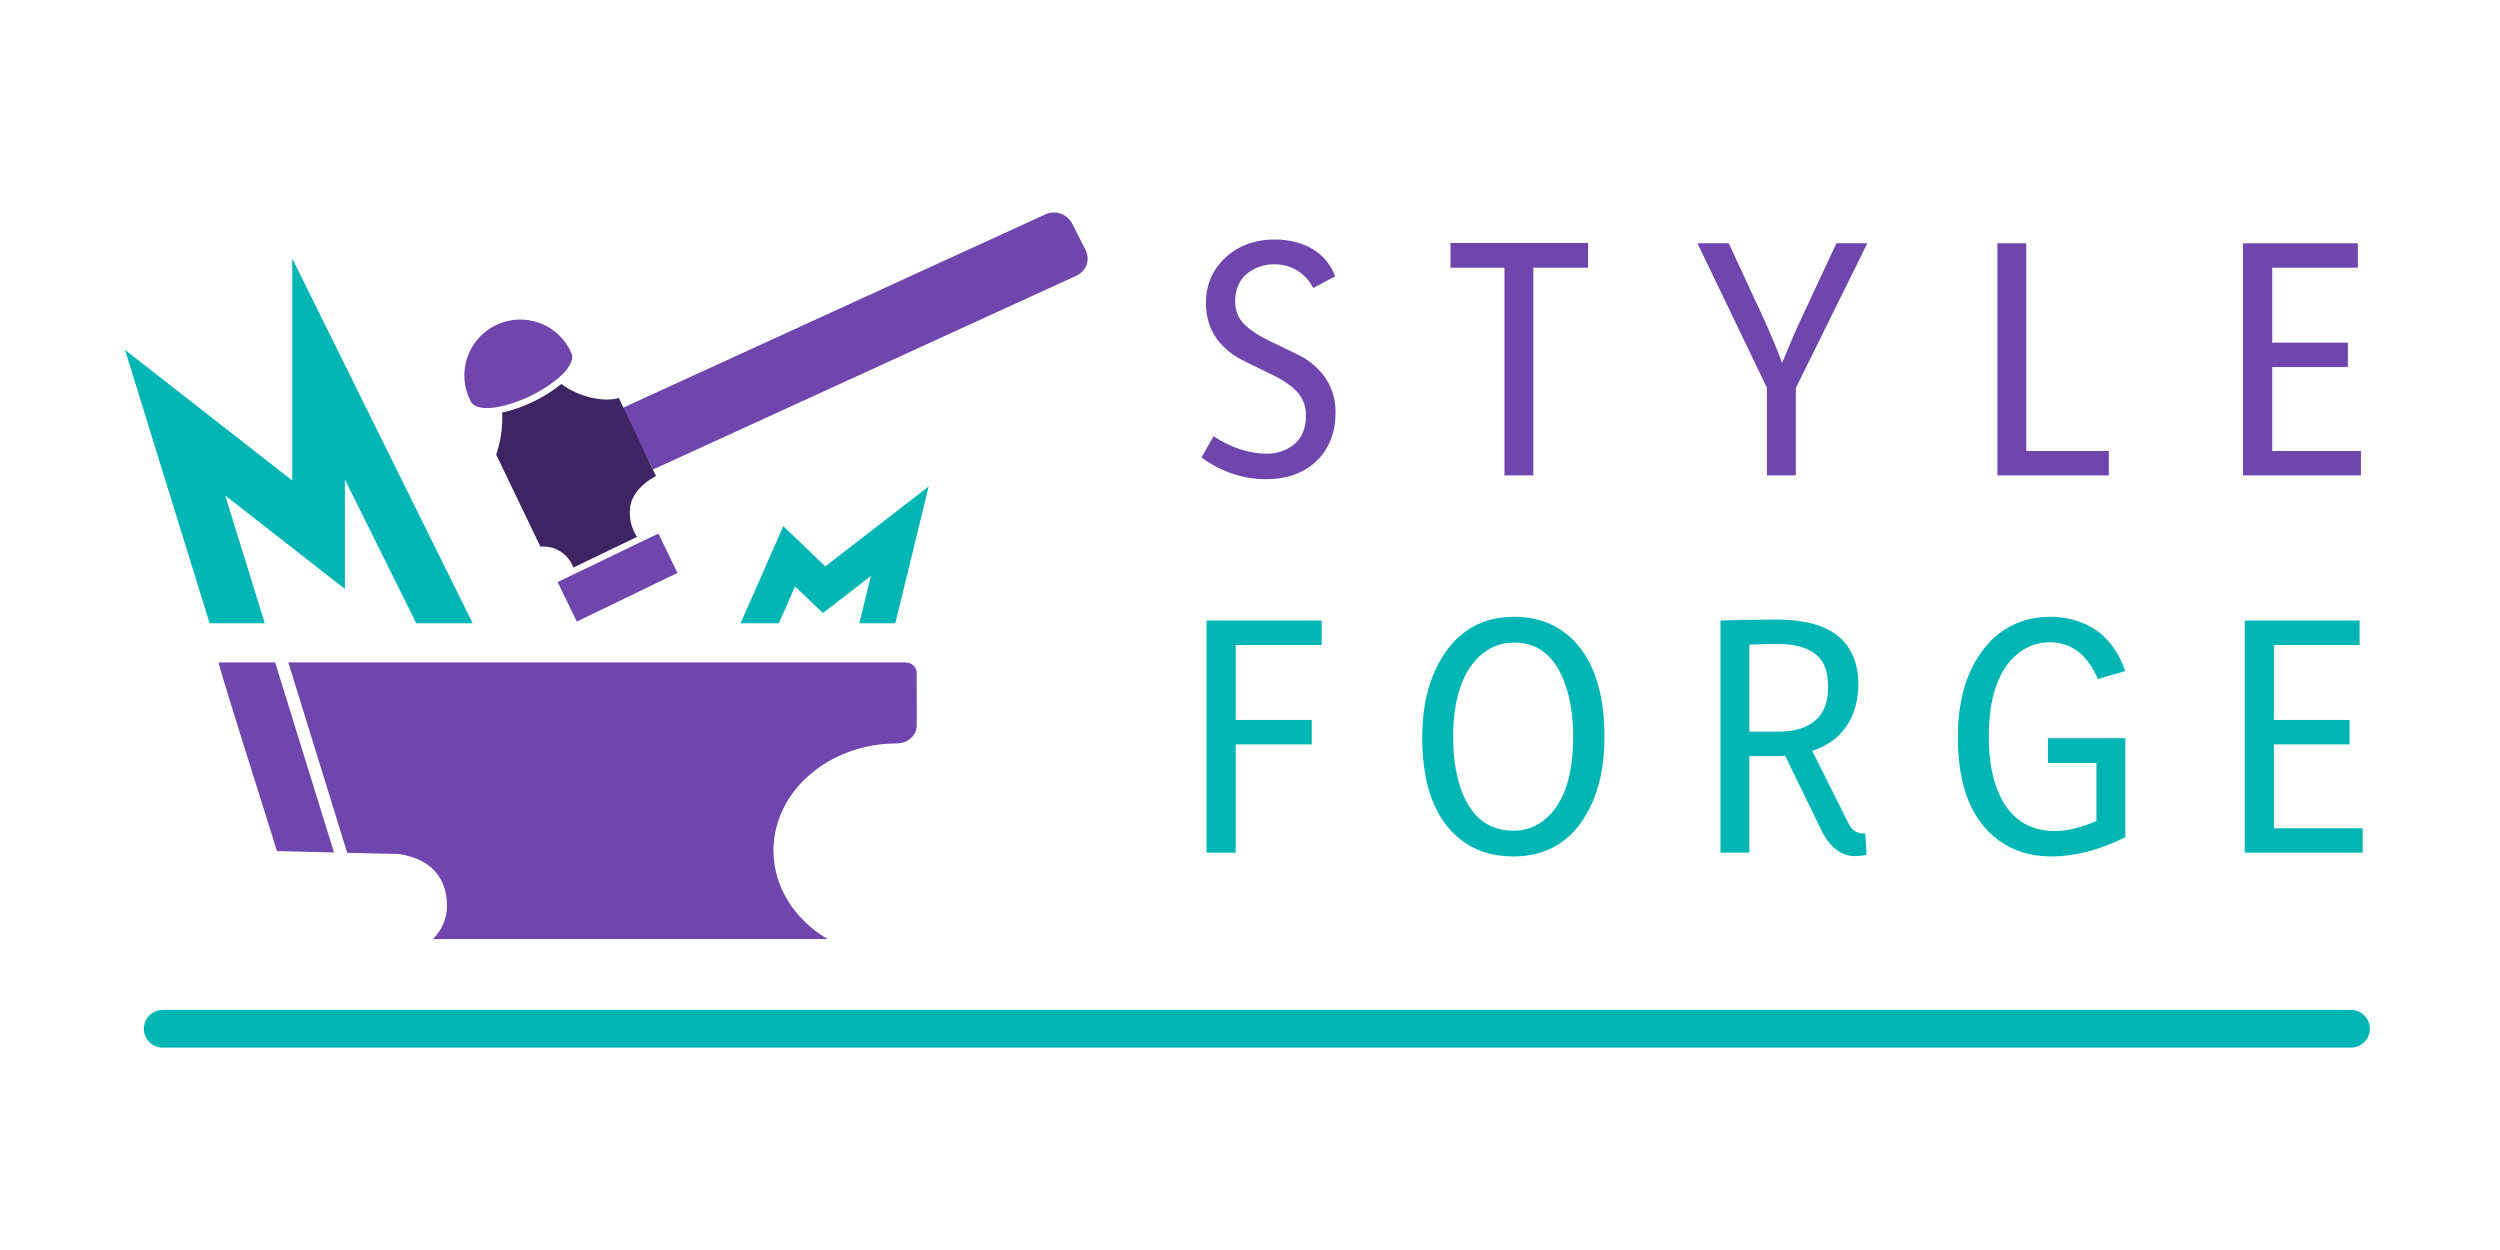
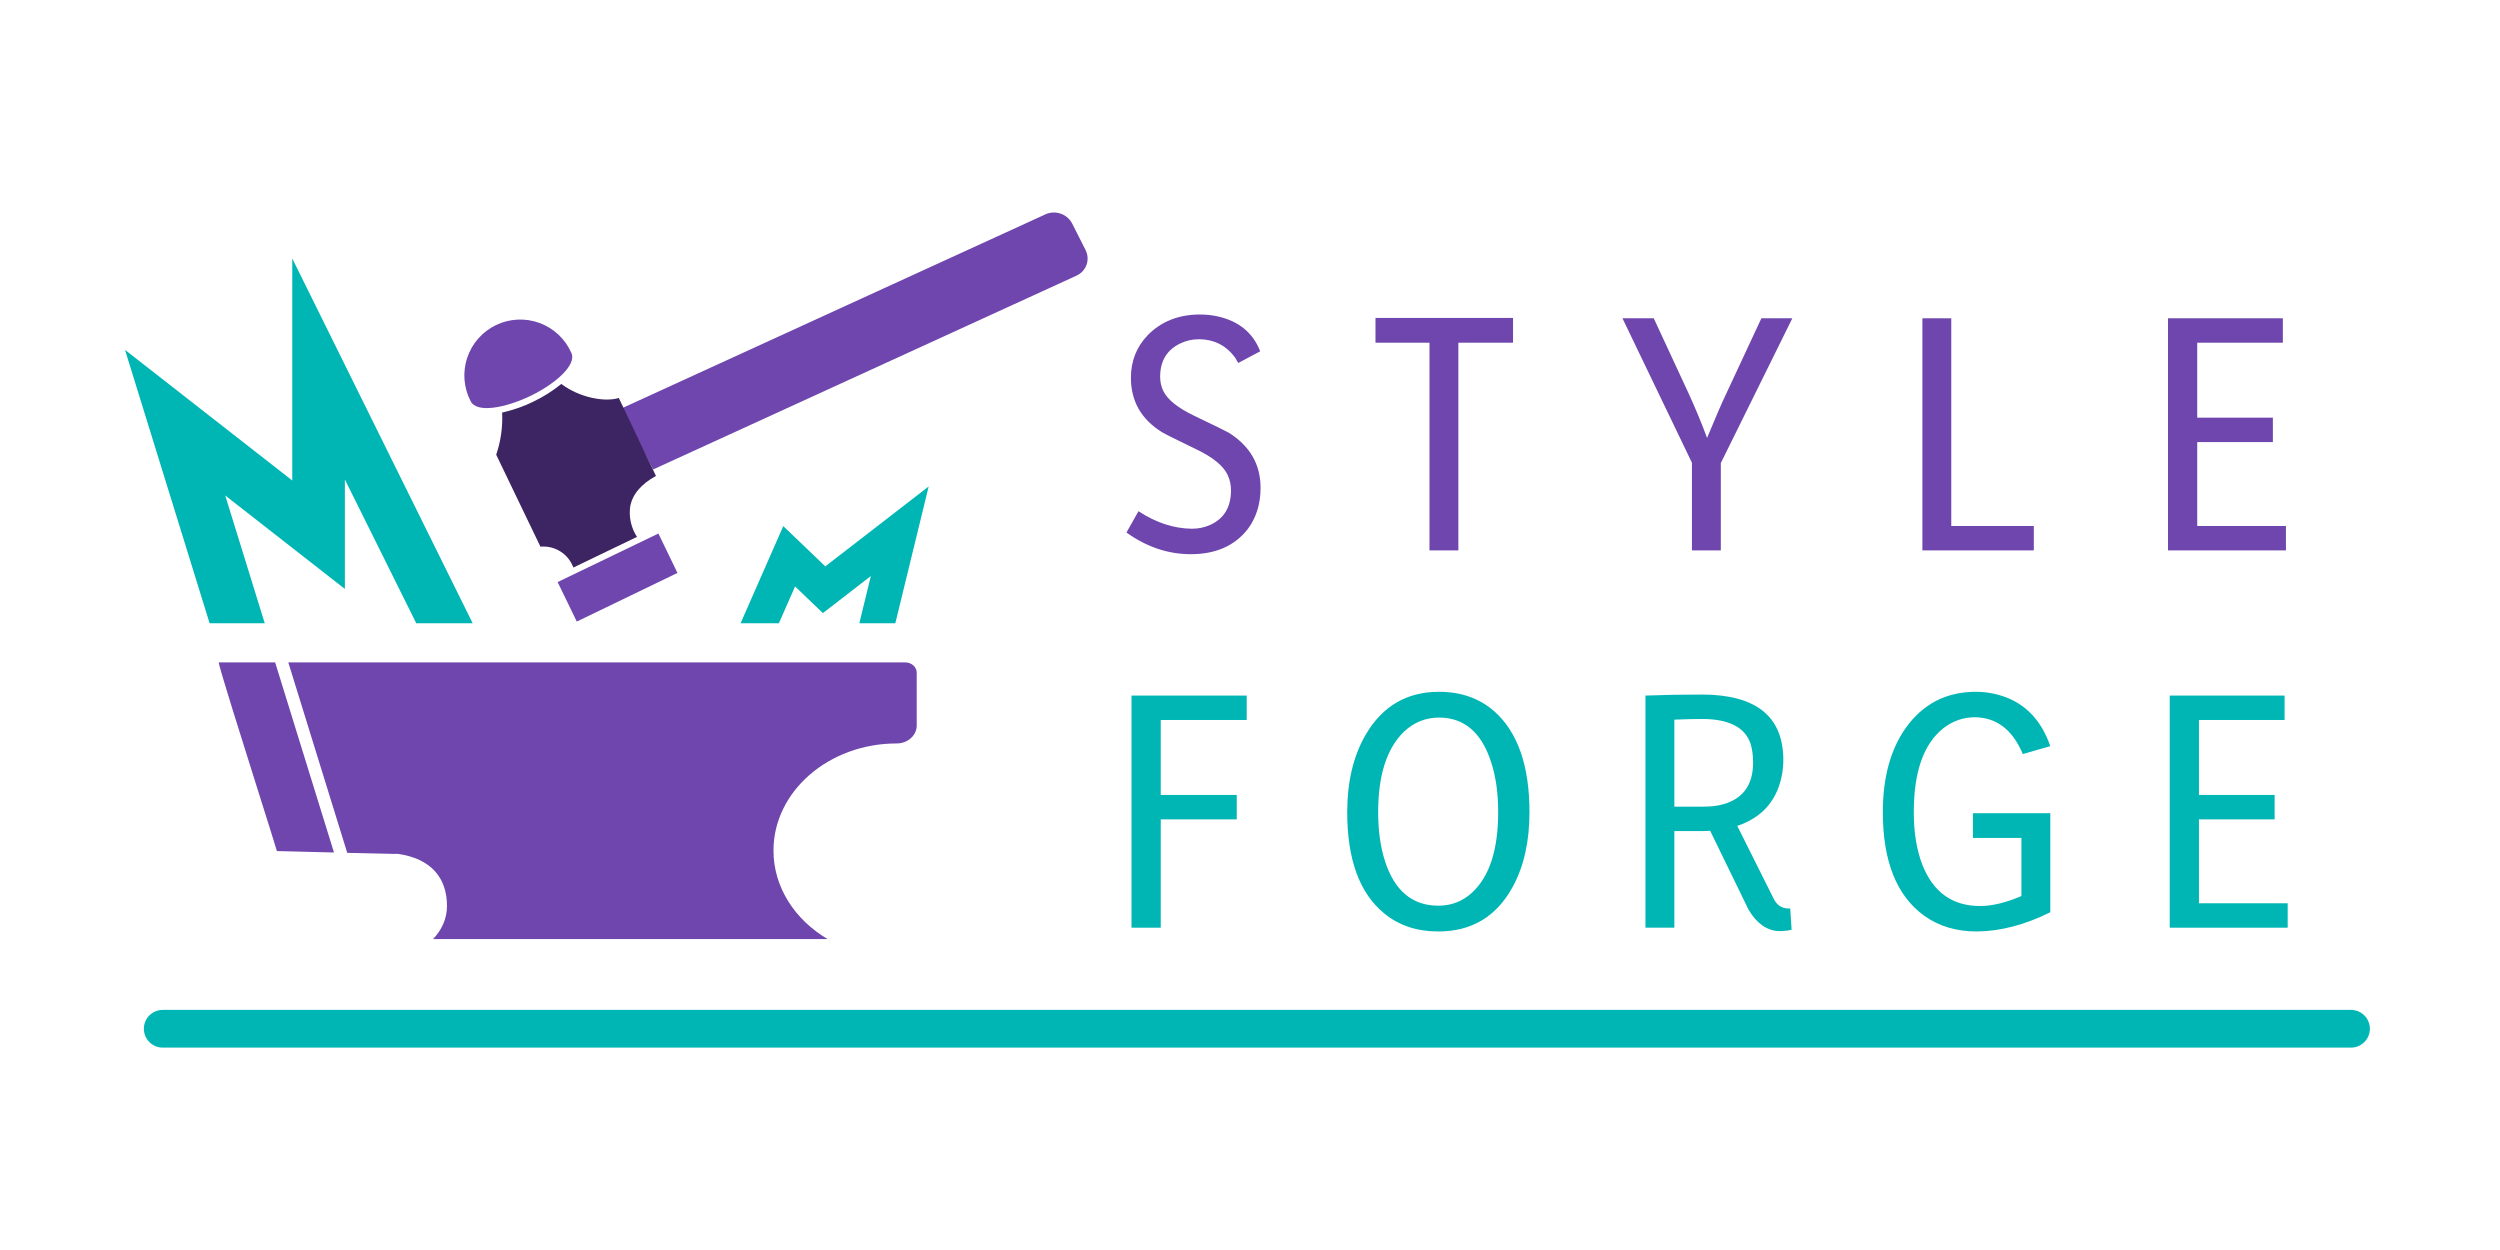
<svg xmlns="http://www.w3.org/2000/svg" width="200" height="100" viewBox="0 0 200 100" fill="none">
-   <path d="M106.845 33.026C106.845 31.155 106.001 29.688 104.314 28.624C104.02 28.459 103.103 28.009 101.563 27.276C100.224 26.634 99.389 25.965 99.059 25.268C98.894 24.919 98.812 24.543 98.812 24.14C98.812 22.874 99.353 21.985 100.435 21.471C100.893 21.251 101.379 21.141 101.893 21.141C103.14 21.141 104.121 21.645 104.837 22.654C104.91 22.782 104.983 22.911 105.057 23.039L106.817 22.104C106.23 20.6 105.075 19.665 103.351 19.298C102.911 19.206 102.462 19.16 102.003 19.16C100.297 19.16 98.903 19.71 97.821 20.811C96.923 21.746 96.473 22.883 96.473 24.222C96.473 26.093 97.299 27.542 98.949 28.569C99.225 28.734 100.123 29.183 101.645 29.917C103.003 30.559 103.855 31.247 104.204 31.98C104.387 32.365 104.479 32.778 104.479 33.218C104.479 34.575 103.92 35.502 102.801 35.997C102.361 36.198 101.875 36.299 101.343 36.299C99.894 36.281 98.472 35.813 97.079 34.896L96.116 36.602C97.73 37.757 99.445 38.335 101.26 38.335C103.241 38.335 104.754 37.675 105.799 36.354C106.496 35.437 106.845 34.328 106.845 33.026Z" fill="#6E46AE" />
-   <path d="M116.039 19.435V21.416H120.358V38.032H122.669V21.416H127.043V19.435H116.039Z" fill="#6E46AE" />
-   <path d="M143.665 38.032V31.045L149.387 19.463L146.911 19.463L144.05 25.598C143.775 26.166 143.28 27.313 142.565 29.037C142.161 27.936 141.684 26.781 141.134 25.57L138.3 19.463H135.797L141.354 31.017V38.032H143.665Z" fill="#6E46AE" />
-   <path d="M168.705 38.032V36.079H162.102V19.463H159.792V38.032H168.705Z" fill="#6E46AE" />
-   <path d="M188.876 36.079H181.778V29.367H187.83V27.413H181.778V21.416H188.628V19.463H179.44V38.032H188.876V36.079Z" fill="#6E46AE" />
-   <path d="M105.737 49.646H96.521V68.215H98.859V59.55H104.939V57.596H98.859V51.599H105.737V49.646Z" fill="#00B6B4" />
-   <path d="M128.358 58.972C128.358 55.267 127.423 52.58 125.552 50.911C124.36 49.866 122.883 49.343 121.123 49.343C118.537 49.343 116.574 50.499 115.235 52.81C114.263 54.497 113.777 56.551 113.777 58.972C113.777 62.75 114.759 65.446 116.721 67.06C117.895 68.032 119.344 68.518 121.068 68.518C123.745 68.518 125.735 67.317 127.037 64.914C127.918 63.282 128.358 61.301 128.358 58.972ZM116.253 58.972C116.253 56.056 116.923 53.928 118.262 52.59C119.069 51.801 120.022 51.407 121.123 51.407C123.122 51.407 124.506 52.58 125.277 54.928C125.662 56.083 125.854 57.431 125.854 58.972C125.854 61.98 125.158 64.126 123.764 65.409C123.012 66.106 122.113 66.455 121.068 66.455C118.995 66.455 117.574 65.272 116.804 62.906C116.437 61.769 116.253 60.458 116.253 58.972Z" fill="#00B6B4" />
-   <path d="M139.948 68.215V60.485H142.231C142.488 60.485 142.68 60.476 142.809 60.458L145.89 66.785C146.532 67.867 147.33 68.436 148.283 68.491C148.687 68.491 149.035 68.454 149.329 68.38L149.219 66.675H148.971C148.494 66.638 148.137 66.381 147.898 65.905L144.982 60.072C146.889 59.43 148.063 58.156 148.503 56.248C148.613 55.772 148.668 55.267 148.668 54.735C148.632 51.306 146.477 49.582 142.203 49.563C140.553 49.563 139.031 49.591 137.637 49.646V68.215H139.948ZM142.148 51.517C144.313 51.517 145.615 52.186 146.055 53.525C146.183 53.947 146.247 54.442 146.247 55.01C146.247 56.9 145.34 58.037 143.524 58.422C143.139 58.495 142.708 58.532 142.231 58.532H139.948V51.572C140.865 51.535 141.598 51.517 142.148 51.517Z" fill="#00B6B4" />
-   <path d="M170.024 66.978V59.054H163.834V61.035H167.713V65.684C166.466 66.216 165.366 66.482 164.412 66.482C162.193 66.482 160.652 65.382 159.79 63.181C159.332 62.007 159.103 60.604 159.103 58.972C159.103 55.744 159.891 53.507 161.468 52.259C162.22 51.672 163.073 51.379 164.027 51.379C165.751 51.416 167.016 52.397 167.823 54.323L170.024 53.69C169.254 51.471 167.842 50.095 165.788 49.563C165.237 49.417 164.669 49.343 164.082 49.343C161.698 49.343 159.818 50.315 158.442 52.259C157.232 53.983 156.627 56.221 156.627 58.972C156.627 62.897 157.727 65.657 159.928 67.253C161.102 68.096 162.505 68.518 164.137 68.518C166.044 68.5 168.007 67.986 170.024 66.978Z" fill="#00B6B4" />
-   <path d="M189.014 66.262H181.917V59.55H187.969V57.596H181.917V51.599H188.767V49.646H179.578V68.215H189.014V66.262Z" fill="#00B6B4" />
+   <path d="M100.845 39.026C100.845 37.155 100.001 35.688 98.314 34.624C98.02 34.459 97.103 34.01 95.563 33.276C94.224 32.634 93.389 31.965 93.059 31.268C92.894 30.919 92.812 30.543 92.812 30.14C92.812 28.874 93.353 27.985 94.435 27.471C94.893 27.251 95.379 27.141 95.893 27.141C97.14 27.141 98.121 27.645 98.837 28.654C98.91 28.782 98.983 28.911 99.057 29.039L100.817 28.104C100.23 26.6 99.075 25.665 97.351 25.298C96.911 25.206 96.462 25.16 96.003 25.16C94.297 25.16 92.903 25.71 91.821 26.811C90.923 27.746 90.473 28.883 90.473 30.222C90.473 32.093 91.299 33.542 92.949 34.569C93.225 34.734 94.123 35.183 95.645 35.917C97.003 36.559 97.855 37.247 98.204 37.98C98.387 38.365 98.479 38.778 98.479 39.218C98.479 40.575 97.92 41.502 96.801 41.997C96.361 42.198 95.875 42.299 95.343 42.299C93.894 42.281 92.472 41.813 91.079 40.896L90.116 42.602C91.73 43.757 93.445 44.335 95.26 44.335C97.241 44.335 98.754 43.675 99.799 42.354C100.496 41.437 100.845 40.328 100.845 39.026Z" fill="#6E46AE" />
+   <path d="M110.039 25.435V27.416H114.358V44.032H116.669V27.416H121.043V25.435H110.039Z" fill="#6E46AE" />
+   <path d="M137.665 44.032V37.045L143.387 25.463H140.911L138.05 31.598C137.775 32.166 137.28 33.313 136.565 35.036C136.161 33.936 135.684 32.781 135.134 31.57L132.3 25.463H129.797L135.354 37.017V44.032H137.665Z" fill="#6E46AE" />
+   <path d="M162.705 44.032V42.079H156.102V25.463H153.792V44.032H162.705Z" fill="#6E46AE" />
+   <path d="M182.876 42.079H175.778V35.367H181.83V33.413H175.778V27.416H182.628V25.463H173.44V44.032H182.876V42.079Z" fill="#6E46AE" />
+   <path d="M99.737 55.646H90.521V74.215H92.859V65.55H98.939V63.596H92.859V57.599H99.737V55.646Z" fill="#00B6B4" />
+   <path d="M122.358 64.972C122.358 61.267 121.423 58.58 119.552 56.911C118.36 55.866 116.883 55.343 115.123 55.343C112.537 55.343 110.574 56.499 109.235 58.81C108.263 60.497 107.777 62.551 107.777 64.972C107.777 68.75 108.759 71.446 110.721 73.06C111.895 74.032 113.344 74.518 115.068 74.518C117.745 74.518 119.735 73.317 121.037 70.914C121.918 69.282 122.358 67.301 122.358 64.972ZM110.253 64.972C110.253 62.056 110.923 59.928 112.262 58.59C113.069 57.801 114.022 57.407 115.123 57.407C117.122 57.407 118.506 58.58 119.277 60.928C119.662 62.083 119.854 63.431 119.854 64.972C119.854 67.98 119.158 70.126 117.764 71.409C117.012 72.106 116.113 72.455 115.068 72.455C112.995 72.455 111.574 71.272 110.804 68.906C110.437 67.769 110.253 66.457 110.253 64.972Z" fill="#00B6B4" />
+   <path d="M133.948 74.215V66.485H136.231C136.488 66.485 136.68 66.476 136.809 66.457L139.89 72.785C140.532 73.867 141.33 74.436 142.283 74.491C142.687 74.491 143.035 74.454 143.329 74.38L143.219 72.675H142.971C142.494 72.638 142.137 72.381 141.898 71.905L138.982 66.072C140.889 65.43 142.063 64.156 142.503 62.248C142.613 61.772 142.668 61.267 142.668 60.735C142.632 57.306 140.477 55.582 136.203 55.563C134.553 55.563 133.031 55.591 131.637 55.646V74.215H133.948ZM136.148 57.517C138.313 57.517 139.615 58.186 140.055 59.525C140.183 59.947 140.247 60.442 140.247 61.01C140.247 62.9 139.34 64.037 137.524 64.422C137.139 64.495 136.708 64.532 136.231 64.532H133.948V57.572C134.865 57.535 135.598 57.517 136.148 57.517Z" fill="#00B6B4" />
+   <path d="M164.024 72.978V65.054H157.834V67.035H161.713V71.684C160.466 72.216 159.366 72.482 158.412 72.482C156.193 72.482 154.652 71.382 153.79 69.181C153.332 68.007 153.103 66.604 153.103 64.972C153.103 61.744 153.891 59.507 155.468 58.259C156.22 57.672 157.073 57.379 158.027 57.379C159.751 57.416 161.016 58.397 161.823 60.323L164.024 59.69C163.254 57.471 161.842 56.095 159.788 55.563C159.237 55.417 158.669 55.343 158.082 55.343C155.698 55.343 153.818 56.315 152.442 58.259C151.232 59.983 150.627 62.221 150.627 64.972C150.627 68.897 151.727 71.657 153.928 73.253C155.102 74.096 156.505 74.518 158.137 74.518C160.044 74.5 162.007 73.986 164.024 72.978Z" fill="#00B6B4" />
+   <path d="M183.014 72.262H175.917V65.55H181.969V63.596H175.917V57.599H182.767V55.646H173.578V74.215H183.014V72.262Z" fill="#00B6B4" />
  <path d="M18.018 39.638L27.59 47.117V38.361L33.301 49.861H37.815L23.381 20.678V38.44L10 27.989L16.769 49.861H21.18L18.018 39.638Z" fill="#00B6B4" />
  <path d="M63.607 46.915L65.832 49.047L69.668 46.083L68.746 49.861H71.626L74.294 38.917L66.024 45.309L62.662 42.089L59.246 49.861H62.311L63.607 46.915Z" fill="#00B6B4" />
  <path d="M49.756 32.657L52.242 37.56L86.125 22.05C86.503 21.877 86.79 21.562 86.925 21.178C87.06 20.793 87.03 20.368 86.843 19.997L85.775 17.887C85.587 17.518 85.257 17.233 84.858 17.093C84.46 16.954 84.024 16.971 83.646 17.143L49.756 32.657Z" fill="#6E46AE" />
  <path d="M44.906 30.716C44.21 31.281 43.449 31.761 42.639 32.145C41.853 32.527 41.024 32.815 40.171 33.005C40.227 34.149 40.065 35.293 39.696 36.377L43.235 43.733C43.797 43.682 44.36 43.818 44.836 44.12C45.313 44.422 45.676 44.873 45.87 45.403L50.959 42.951C50.495 42.236 50.301 41.378 50.413 40.533C50.588 39.553 51.281 38.734 52.476 38.074L49.504 31.837C48.407 32.185 46.366 31.823 44.906 30.716Z" fill="#3D2462" />
  <path d="M46.144 49.725L54.197 45.834L52.672 42.682L44.61 46.566L46.144 49.725Z" fill="#6E46AE" />
  <path d="M45.701 28.214C45.209 27.11 44.291 26.253 43.157 25.837C42.023 25.421 40.768 25.482 39.679 26.006C38.591 26.53 37.761 27.472 37.378 28.618C36.995 29.764 37.092 31.016 37.648 32.089C38.128 33.086 40.458 32.622 42.411 31.685C44.364 30.749 46.183 29.206 45.701 28.214Z" fill="#6E46AE" />
-   <path fill-rule="evenodd" clip-rule="evenodd" d="M27.779 68.227C29.591 68.271 31.204 68.309 31.464 68.309H31.836C34.462 68.686 35.759 70.204 35.759 72.483C35.759 73.489 35.337 74.41 34.642 75.127H66.208C63.599 73.585 61.878 70.99 61.878 68.045C61.878 63.319 66.297 59.476 71.733 59.476C72.618 59.476 73.338 58.836 73.338 58.039L73.337 53.814C73.338 53.36 72.927 52.993 72.421 52.993L72.421 52.993H23.064L27.779 68.227ZM22.011 52.993H17.499C17.499 53.292 19.365 59.209 20.743 63.579C21.436 65.775 22.005 67.579 22.152 68.084C22.152 68.084 24.418 68.143 26.718 68.2L22.011 52.993Z" fill="#6E46AE" />
+   <path fill-rule="evenodd" clip-rule="evenodd" d="M27.779 68.227C29.591 68.271 31.204 68.309 31.464 68.309H31.836C34.462 68.686 35.759 70.204 35.759 72.483C35.759 73.489 35.337 74.41 34.642 75.127H66.208C63.599 73.585 61.878 70.99 61.878 68.045C61.878 63.319 66.297 59.476 71.733 59.476C72.618 59.476 73.338 58.836 73.338 58.039L73.337 53.814C73.338 53.36 72.927 52.993 72.421 52.993L23.064 52.993L27.779 68.227ZM22.011 52.993H17.499C17.499 53.292 19.365 59.209 20.743 63.579C21.436 65.775 22.005 67.579 22.152 68.084C22.152 68.084 24.418 68.143 26.718 68.2L22.011 52.993Z" fill="#6E46AE" />
  <path fill-rule="evenodd" clip-rule="evenodd" d="M11.509 82.301C11.509 81.467 12.185 80.792 13.018 80.792H188.079C188.913 80.792 189.589 81.467 189.589 82.301C189.589 83.134 188.913 83.81 188.079 83.81H13.018C12.185 83.81 11.509 83.134 11.509 82.301Z" fill="#00B6B4" />
</svg>
